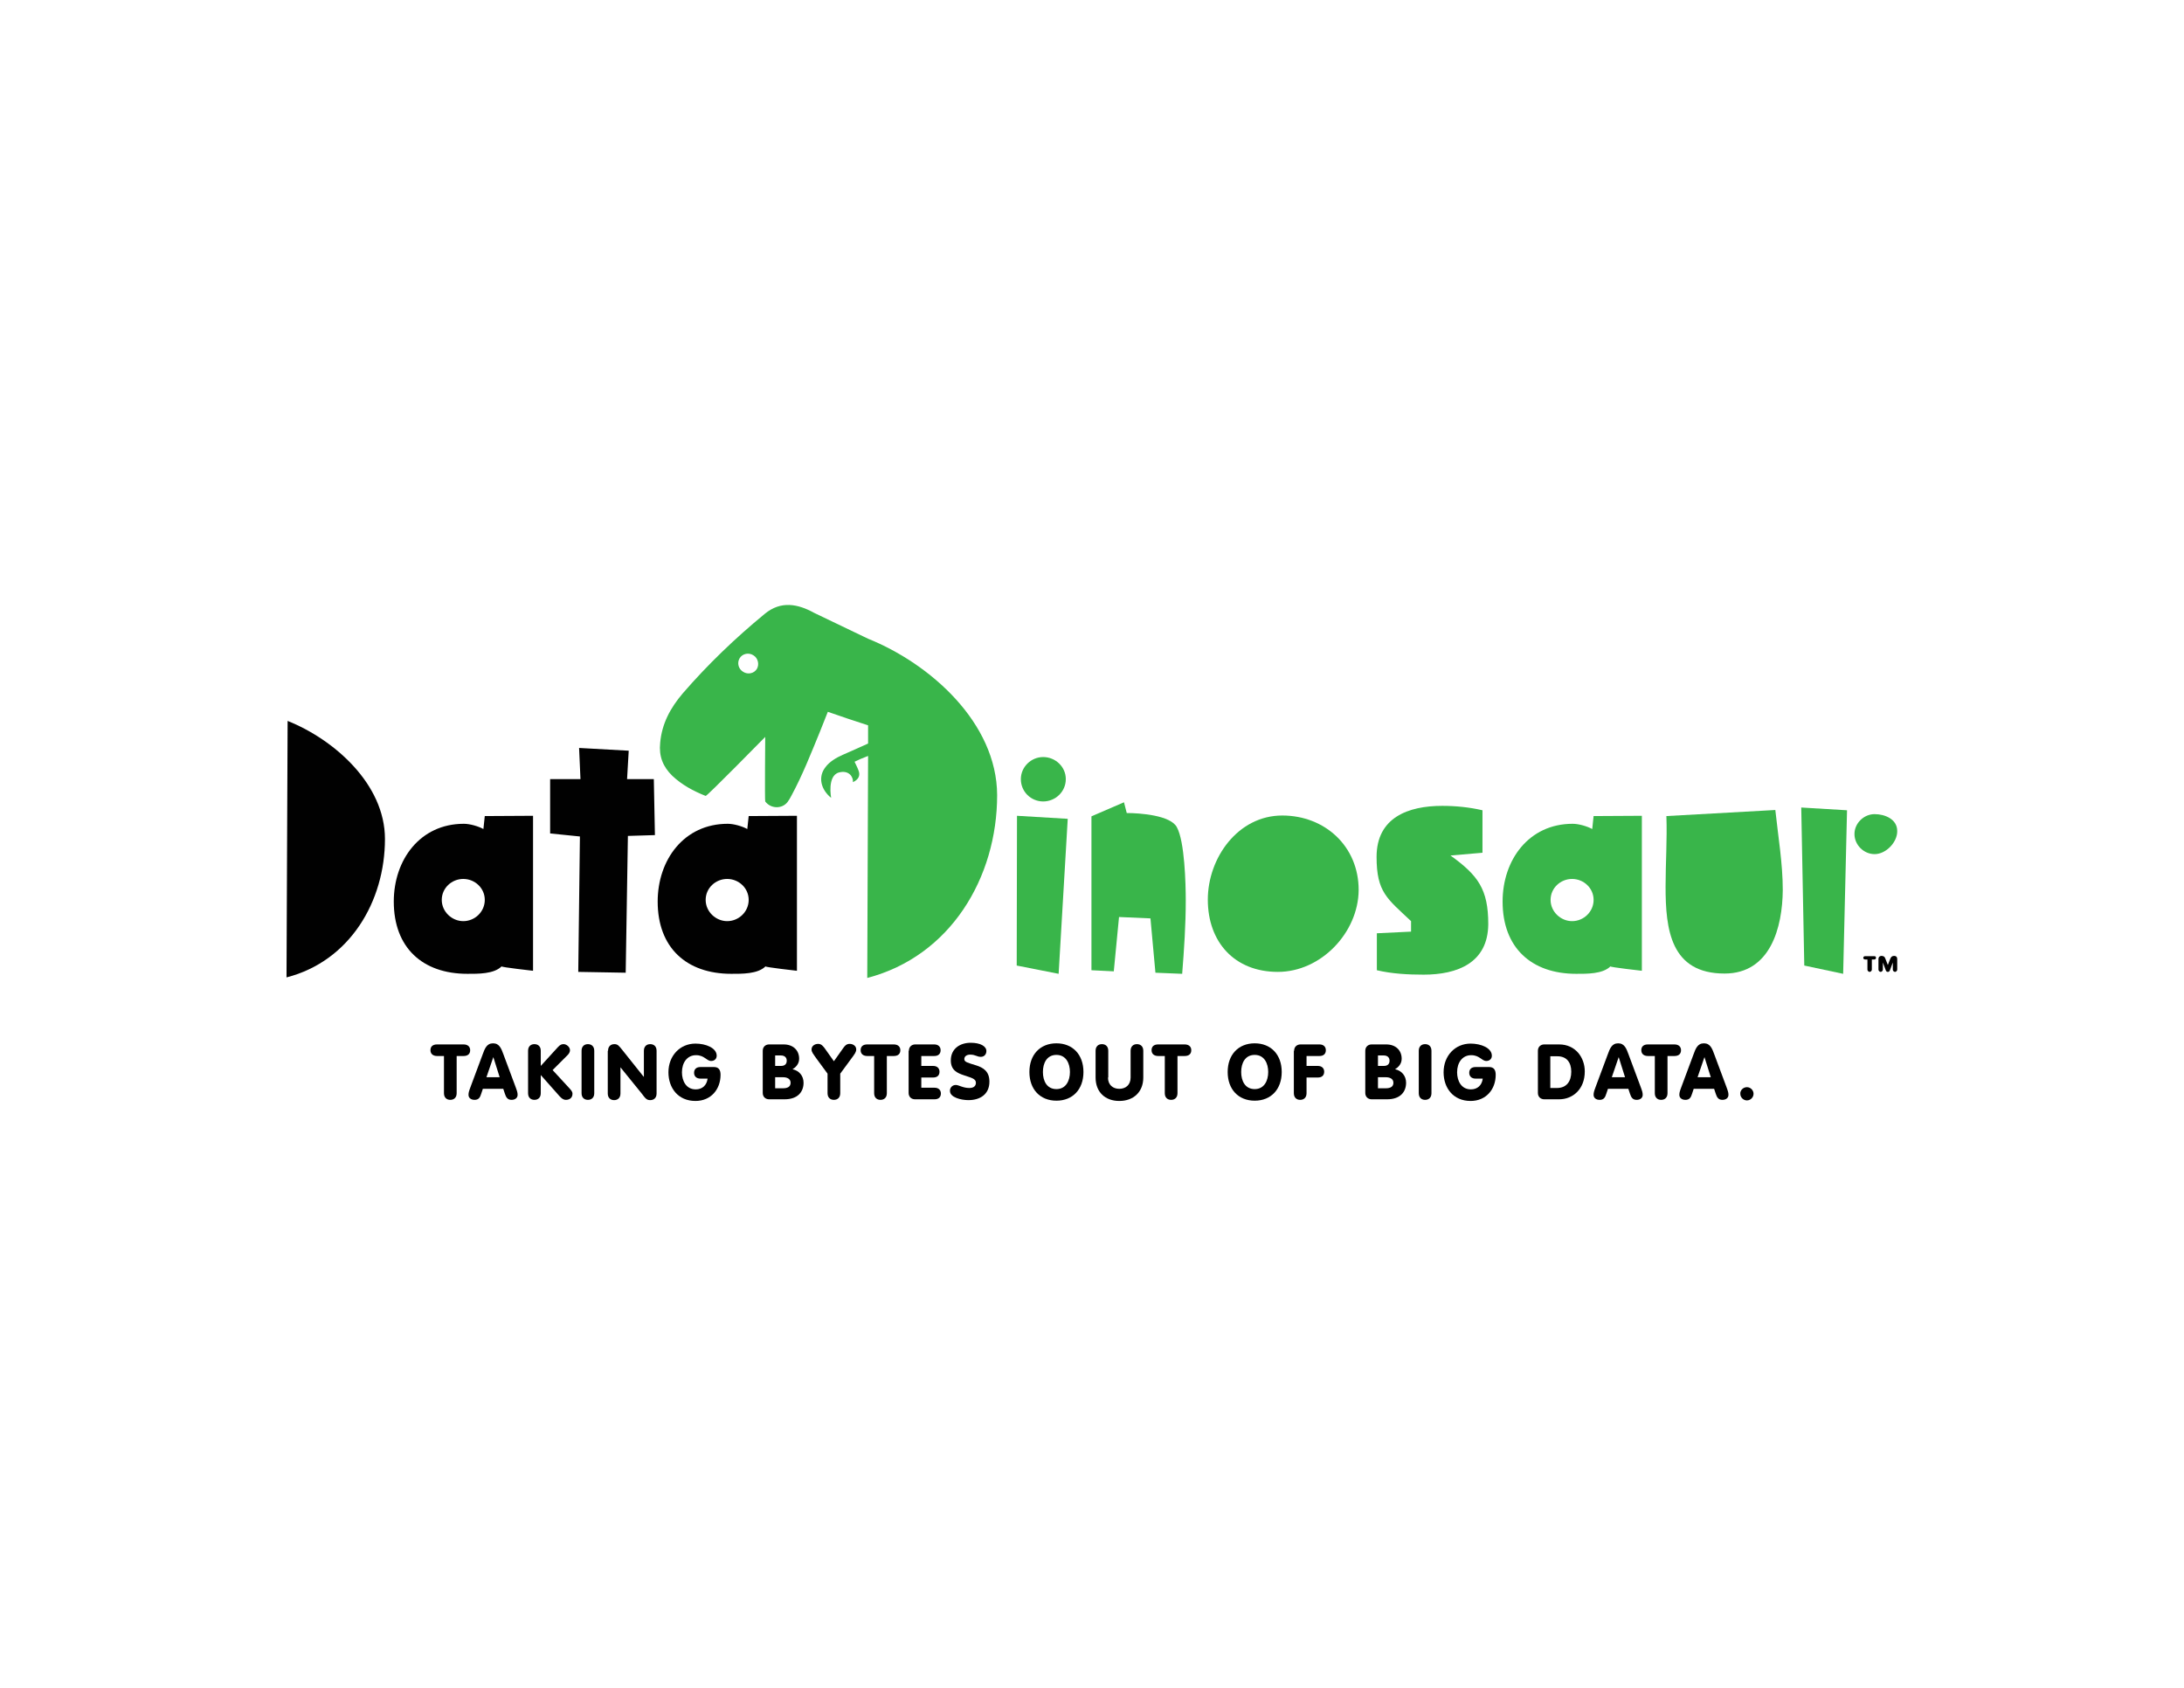
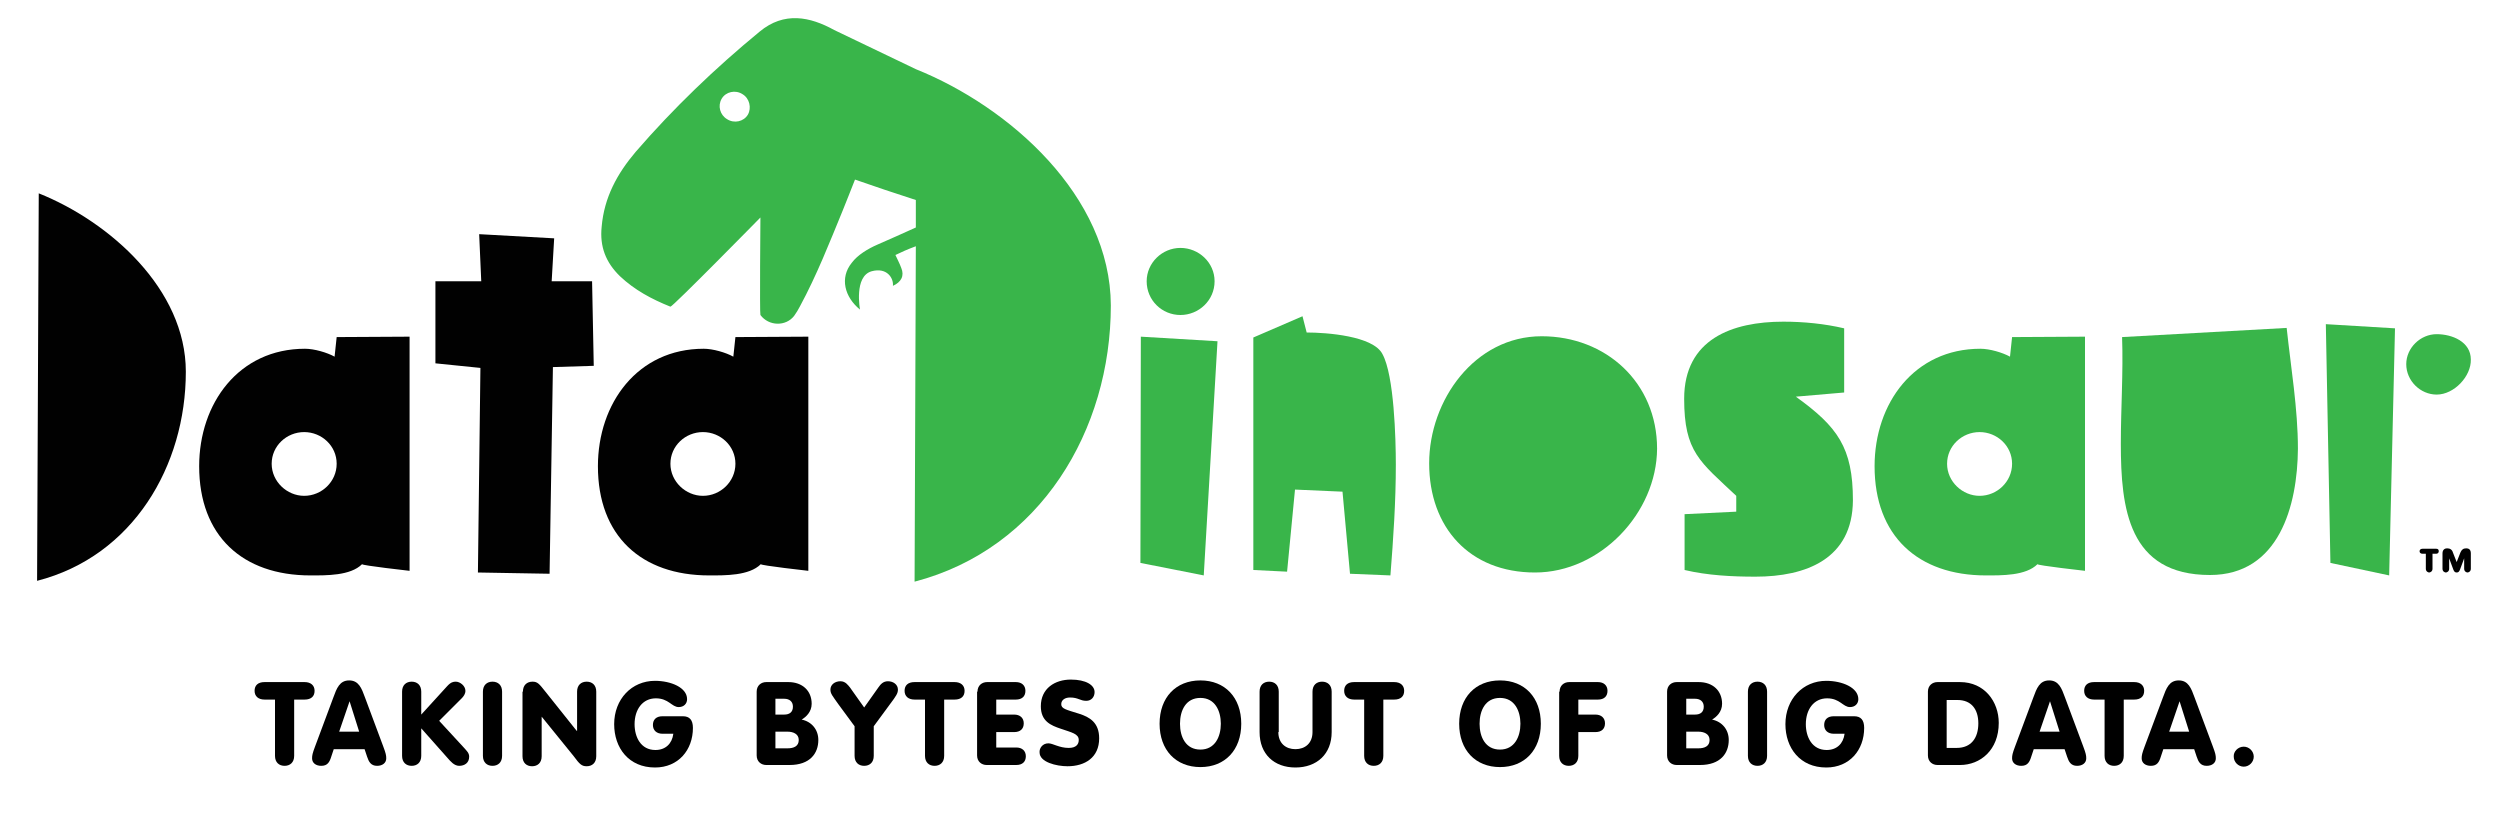
- <svg xmlns="http://www.w3.org/2000/svg" version="1.1" id="Layer_1" x="0px" y="0px" viewBox="0 0 792 612" style="enable-background:new 0 0 792 612;" xml:space="preserve">
+ <svg xmlns="http://www.w3.org/2000/svg" version="1.1" id="Layer_1" x="0px" y="0px" viewBox="95 215 600 195" xml:space="preserve">
  <style type="text/css">
	.st0{fill:#010101;}
	.st1{fill:#39B54A;}
</style>
  <g>
    <g>
      <path class="st0" d="M103.9,354.4l0.4-93c17,6.8,35.3,23,35.3,42.8C139.6,326.8,126.9,348.5,103.9,354.4z" />
      <path class="st0" d="M181.9,350.4c-2.8,2.8-8.6,2.7-12.4,2.7c-16.3,0-26.7-9.5-26.7-26.2c0-15.1,9.5-28.2,25.4-28.2    c2.2,0,5.3,0.9,7.1,1.9l0.5-4.7l17.5-0.1V352C193.3,352,181.7,350.7,181.9,350.4z M168,318.7c-4.2,0-7.8,3.3-7.8,7.6    c0,4.3,3.7,7.7,7.8,7.7c4.2,0,7.8-3.4,7.8-7.7C175.8,322,172.2,318.7,168,318.7z" />
      <path class="st0" d="M227.7,303.1l-0.8,49.6l-17.2-0.3l0.6-49.1l-10.8-1.1v-19.7h11l-0.5-11.3l18,1l-0.6,10.3h9.7l0.4,20.3    L227.7,303.1z" />
      <path class="st0" d="M277.6,350.4c-2.8,2.8-8.6,2.7-12.4,2.7c-16.3,0-26.7-9.5-26.7-26.2c0-15.1,9.5-28.2,25.4-28.2    c2.2,0,5.3,0.9,7.1,1.9l0.5-4.7l17.5-0.1V352C289,352,277.4,350.7,277.6,350.4z M263.7,318.7c-4.2,0-7.8,3.3-7.8,7.6    c0,4.3,3.7,7.7,7.8,7.7c4.2,0,7.8-3.4,7.8-7.7C271.5,322,267.9,318.7,263.7,318.7z" />
      <path class="st1" d="M383.9,353.1l-15.2-3l0.1-54.3l18.4,1.1L383.9,353.1z M378.3,290.6c-4.4,0-8.1-3.5-8.1-8.1c0-4.4,3.7-8,8.1-8    c4.4,0,8.2,3.5,8.2,8C386.5,287.1,382.7,290.6,378.3,290.6z" />
      <path class="st1" d="M428.7,353.1l-9.7-0.4l-1.8-19.7l-11.4-0.5l-1.9,19.7l-8.1-0.4v-55.8l11.8-5.1l1,3.9c4.7,0,16,0.8,18.2,5.2    c2.8,5.1,3.2,20.4,3.2,26.5C430,335.4,429.4,344.3,428.7,353.1z" />
      <path class="st1" d="M463.4,352.4c-15.7,0-25.4-10.8-25.4-26.2c0-15.1,10.9-30.5,27-30.5c15.4,0,27.7,11.1,27.7,27    C492.6,338.1,479.1,352.4,463.4,352.4z" />
      <path class="st1" d="M516.3,353.4c-5.6,0-11.5-0.3-17-1.6v-13.4l12.4-0.6v-3.8c-8.7-8.2-12.5-10.5-12.5-23.3    c0-14.3,11.5-18.5,23.8-18.5c4.9,0,9.9,0.5,14.6,1.6v15.4l-11.6,1c10,7.2,13.7,12.2,13.7,24.9    C539.6,349.2,528.4,353.4,516.3,353.4z" />
      <path class="st1" d="M584,350.4c-2.8,2.8-8.6,2.7-12.4,2.7c-16.3,0-26.7-9.5-26.7-26.2c0-15.1,9.5-28.2,25.4-28.2    c2.2,0,5.3,0.9,7.1,1.9l0.5-4.7l17.5-0.1V352C595.4,352,583.8,350.7,584,350.4z M570.1,318.7c-4.2,0-7.8,3.3-7.8,7.6    c0,4.3,3.7,7.7,7.8,7.7c4.2,0,7.8-3.4,7.8-7.7C577.9,322,574.3,318.7,570.1,318.7z" />
      <path class="st1" d="M625.4,353c-19.6,0-21.4-16-21.4-31.5c0-8.5,0.6-17.1,0.3-25.6l39.5-2.2c1,9.4,2.7,19.4,2.7,29    C646.4,336.3,642,353,625.4,353z" />
      <path class="st1" d="M668.4,353.1l-14.1-3l-1.1-57.3l16.6,1L668.4,353.1z M679.8,309.7c-3.9,0-7.3-3.3-7.3-7.3    c0-3.9,3.4-7.2,7.3-7.2c3.7,0,8.2,1.8,8.2,6.1C688.1,305.3,684,309.7,679.8,309.7z" />
      <path class="st1" d="M314.8,231.6l-19.6-9.4c-5.8-3.2-12-4.5-17.9,0.4c-10.7,8.8-20.7,18.4-29.7,28.8c-4.5,5.3-7.6,11-8.2,18    c-0.5,4.8,1,8.6,4.4,11.9c3.5,3.3,7.6,5.5,12.1,7.3c0.5,0.1,21.6-21.4,21.6-21.4s-0.2,23.1,0,23.4c2,2.7,6.1,2.8,8.1,0.2    c0.5-0.7,1-1.5,1.4-2.3c4-7.4,7.1-15.3,10.3-23.1c0.9-2.3,1.9-4.7,2.9-7.3c4.9,1.7,9.6,3.3,14.6,4.9l0,6.6    c-3.1,1.4-6.2,2.8-9.2,4.1c-2.3,1-4.8,2.5-6.2,4.4c-2.9,3.6-1.7,8.2,2,11.2c0,0-1.5-8,2.8-9.2c3.7-1,5.3,1.7,5.1,3.5    c2-0.9,2.8-2.4,2-4.3c-0.4-1.1-0.9-2-1.4-3.1c1.2-0.6,3-1.4,4.9-2.1l-0.3,80.5c30.2-7.9,47.1-36.4,47.1-66.3    C361.5,262,337.2,240.6,314.8,231.6z M274.5,242.5c-1,1.7-3.3,2.2-5,1.1c-1.7-1-2.3-3.2-1.3-4.9c1-1.7,3.3-2.2,5-1.1    C274.9,238.6,275.4,240.9,274.5,242.5z" />
      <g>
        <path d="M678.8,351.5c0,0.7-0.6,0.9-0.8,0.9s-0.8-0.2-0.8-0.9v-3.6h-0.8c-0.5,0-0.7-0.3-0.7-0.6c0-0.3,0.2-0.6,0.7-0.6h3.3     c0.5,0,0.6,0.3,0.6,0.6c0,0.3-0.2,0.6-0.6,0.6h-0.9V351.5z M685.4,351.7c-0.2,0.5-0.4,0.7-0.8,0.7c-0.4,0-0.6-0.2-0.8-0.7l-1-2.7     h0v2.5c0,0.7-0.6,0.9-0.8,0.9s-0.8-0.2-0.8-0.9v-3.7c0-1,0.7-1.2,1.1-1.2c0.7,0,1.2,0.3,1.4,1l0.9,2.3l0.9-2.3     c0.3-0.7,0.7-1,1.4-1c0.5,0,1.1,0.2,1.1,1.2v3.7c0,0.7-0.6,0.9-0.8,0.9s-0.8-0.2-0.8-0.9V349h0L685.4,351.7z" />
      </g>
    </g>
    <g>
      <path d="M161,382.9h-2.5c-1.5,0-2.4-0.8-2.4-2.1c0-1.3,0.8-2.1,2.4-2.1h9.6c1.5,0,2.4,0.8,2.4,2.1c0,1.3-0.8,2.1-2.4,2.1h-2.5    v13.5c0,1.6-1,2.4-2.3,2.4s-2.3-0.8-2.3-2.4V382.9z" />
      <path d="M175,382.4c0.8-2.2,1.5-4.1,3.8-4.1c2.3,0,3,1.9,3.8,4.1l4.4,11.8c0.6,1.6,0.7,2.1,0.7,2.8c0,1.1-0.9,1.8-2.2,1.8    c-1.5,0-2-1-2.4-2.2l-0.6-1.8h-7.4l-0.6,1.8c-0.4,1.3-0.9,2.2-2.4,2.2c-1.3,0-2.2-0.7-2.2-1.8c0-0.7,0.1-1.2,0.7-2.8L175,382.4z     M178.9,383.3L178.9,383.3l-2.5,7.3h4.8L178.9,383.3z" />
      <path d="M191.5,381c0-1.6,1-2.4,2.3-2.4s2.3,0.8,2.3,2.4v5.5l6.2-6.8c0.9-1,1.5-1.1,2.1-1.1c1,0,2.3,1,2.3,2.2    c0,0.7-0.4,1.3-0.9,1.8l-5.4,5.4l5.9,6.4c0.7,0.8,1.3,1.3,1.3,2.2c0,1.5-1.1,2.2-2.4,2.2c-1.2,0-2.1-1.1-2.8-1.9l-6.3-7.1v6.6    c0,1.6-1,2.4-2.3,2.4s-2.3-0.8-2.3-2.4V381z" />
      <path d="M215.5,396.4c0,1.6-1,2.4-2.3,2.4s-2.3-0.8-2.3-2.4V381c0-1.6,1-2.4,2.3-2.4s2.3,0.8,2.3,2.4V396.4z" />
      <path d="M220.5,381c0-1.6,1-2.4,2.3-2.4c1.2,0,1.6,0.5,3.1,2.4l7.5,9.4h0.1V381c0-1.6,1-2.4,2.3-2.4s2.3,0.8,2.3,2.4v15.5    c0,1.6-1,2.4-2.3,2.4c-1.2,0-1.7-0.5-3.1-2.4L225,387H225v9.5c0,1.6-1,2.4-2.3,2.4s-2.3-0.8-2.3-2.4V381z" />
      <path d="M258.9,386.9c1.6,0,2.4,0.9,2.4,2.8c0,5.3-3.5,9.5-9.1,9.5c-6.3,0-9.8-4.7-9.8-10.4c0-6,4.2-10.4,9.8-10.4    c3.8,0,7.7,1.6,7.7,4.4c0,1.1-0.8,1.9-2,1.9c-1.7,0-2.4-2.1-5.5-2.1c-3.2,0-5.1,2.7-5.1,6.2c0,3.1,1.5,6.2,5,6.2    c2.4,0,4-1.5,4.3-3.9H254c-1.4,0-2.3-0.8-2.3-2.1c0-1.3,0.8-2.1,2.3-2.1H258.9z" />
      <path d="M276.6,381c0-1.5,1.1-2.3,2.3-2.3h5.3c3.4,0,5.6,2.1,5.6,5.2c0,2-1.4,3.2-2.4,3.8c2.4,0.5,4,2.4,4,4.9c0,3.2-2,6-6.9,6    h-5.6c-1.2,0-2.3-0.8-2.3-2.3V381z M281.1,386.5h2.1c1.3,0,2.1-0.6,2.1-1.9c0-1.2-0.8-1.9-2.1-1.9h-2.1V386.5z M281.1,394.6h2.9    c1.5,0,2.7-0.5,2.7-2s-1.4-2-2.7-2h-2.9V394.6z" />
      <path d="M300.1,389.3l-3.9-5.3c-1.4-2-1.9-2.5-1.9-3.5c0-1.2,1.1-2,2.4-2c1.2,0,1.8,0.9,2.3,1.5l3.4,4.8l3.4-4.8    c0.5-0.7,1.1-1.5,2.3-1.5c1.3,0,2.4,0.8,2.4,2c0,0.9-0.4,1.5-1.9,3.5l-3.9,5.3v7.1c0,1.6-1,2.4-2.3,2.4c-1.3,0-2.3-0.8-2.3-2.4    V389.3z" />
      <path d="M317,382.9h-2.5c-1.5,0-2.4-0.8-2.4-2.1c0-1.3,0.8-2.1,2.4-2.1h9.6c1.5,0,2.4,0.8,2.4,2.1c0,1.3-0.8,2.1-2.4,2.1h-2.5    v13.5c0,1.6-1,2.4-2.3,2.4s-2.3-0.8-2.3-2.4V382.9z" />
      <path d="M329.6,381c0-1.5,1.1-2.3,2.3-2.3h6.9c1.4,0,2.3,0.8,2.3,2.1c0,1.3-0.8,2.1-2.3,2.1h-4.7v3.6h4.3c1.4,0,2.3,0.8,2.3,2.1    c0,1.3-0.8,2.1-2.3,2.1h-4.3v3.7h4.8c1.4,0,2.3,0.8,2.3,2.1c0,1.3-0.8,2.1-2.3,2.1h-7.1c-1.2,0-2.3-0.8-2.3-2.3V381z" />
      <path d="M346.6,393.4c1.1,0,2.6,1.1,4.9,1.1c1.8,0,2.4-0.9,2.4-1.9c0-1.5-1.7-1.8-4.3-2.7c-2.4-0.8-4.8-1.8-4.8-5.4    c0-4.3,3.4-6.4,7.2-6.4c3.6,0,5.7,1.3,5.7,3c0,1.2-0.8,2.1-2,2.1c-1.5,0-1.9-0.8-3.9-0.8c-1.2,0-2.1,0.6-2.1,1.6    c0,1.1,1.1,1.3,4.3,2.3c2.5,0.8,4.8,2.1,4.8,5.9c0,4.6-3.4,6.7-7.6,6.7c-2.7,0-6.7-1-6.7-3.3C344.4,394.6,345.2,393.4,346.6,393.4    z" />
      <path d="M392.9,388.7c0,6.3-3.9,10.4-9.8,10.4s-9.8-4.1-9.8-10.4s3.9-10.4,9.8-10.4S392.9,382.4,392.9,388.7z M378.2,388.7    c0,3.2,1.4,6.2,4.9,6.2s4.9-3.1,4.9-6.2s-1.4-6.2-4.9-6.2S378.2,385.5,378.2,388.7z" />
      <path d="M401.8,390.7c0,2.7,1.8,4.1,4.1,4.1s4.1-1.4,4.1-4.1V381c0-1.6,1-2.4,2.3-2.4s2.3,0.8,2.3,2.4v9.7c0,5.3-3.6,8.5-8.7,8.5    s-8.6-3.2-8.6-8.5V381c0-1.6,1-2.4,2.3-2.4c1.3,0,2.3,0.8,2.3,2.4V390.7z" />
      <path d="M422.5,382.9H420c-1.5,0-2.4-0.8-2.4-2.1c0-1.3,0.8-2.1,2.4-2.1h9.6c1.5,0,2.4,0.8,2.4,2.1c0,1.3-0.8,2.1-2.4,2.1H427    v13.5c0,1.6-1,2.4-2.3,2.4c-1.3,0-2.3-0.8-2.3-2.4V382.9z" />
      <path d="M464.8,388.7c0,6.3-3.9,10.4-9.8,10.4s-9.8-4.1-9.8-10.4s3.9-10.4,9.8-10.4S464.8,382.4,464.8,388.7z M450.1,388.7    c0,3.2,1.4,6.2,4.9,6.2s4.9-3.1,4.9-6.2s-1.4-6.2-4.9-6.2S450.1,385.5,450.1,388.7z" />
      <path d="M469.3,381c0-1.5,1.1-2.3,2.3-2.3h6.9c1.4,0,2.3,0.8,2.3,2.1c0,1.3-0.8,2.1-2.3,2.1h-4.7v3.6h4.1c1.4,0,2.3,0.8,2.3,2.1    s-0.8,2.1-2.3,2.1h-4.1v5.7c0,1.6-1,2.4-2.3,2.4c-1.3,0-2.3-0.8-2.3-2.4V381z" />
      <path d="M495.1,381c0-1.5,1.1-2.3,2.3-2.3h5.3c3.4,0,5.6,2.1,5.6,5.2c0,2-1.4,3.2-2.4,3.8c2.4,0.5,4,2.4,4,4.9c0,3.2-2,6-6.9,6    h-5.6c-1.2,0-2.3-0.8-2.3-2.3V381z M499.7,386.5h2.1c1.3,0,2.1-0.6,2.1-1.9c0-1.2-0.8-1.9-2.1-1.9h-2.1V386.5z M499.7,394.6h2.9    c1.5,0,2.7-0.5,2.7-2s-1.4-2-2.7-2h-2.9V394.6z" />
      <path d="M519.1,396.4c0,1.6-1,2.4-2.3,2.4c-1.3,0-2.3-0.8-2.3-2.4V381c0-1.6,1-2.4,2.3-2.4c1.3,0,2.3,0.8,2.3,2.4V396.4z" />
      <path d="M540,386.9c1.6,0,2.4,0.9,2.4,2.8c0,5.3-3.5,9.5-9.1,9.5c-6.3,0-9.8-4.7-9.8-10.4c0-6,4.2-10.4,9.8-10.4    c3.8,0,7.7,1.6,7.7,4.4c0,1.1-0.8,1.9-2,1.9c-1.7,0-2.4-2.1-5.5-2.1c-3.2,0-5.1,2.7-5.1,6.2c0,3.1,1.5,6.2,5,6.2    c2.4,0,4-1.5,4.3-3.9h-2.6c-1.4,0-2.3-0.8-2.3-2.1c0-1.3,0.8-2.1,2.3-2.1H540z" />
      <path d="M557.7,381c0-1.5,1.1-2.3,2.3-2.3h5.4c5.9,0,9.3,4.7,9.3,9.8c0,6.5-4.4,10.1-9.3,10.1h-5.4c-1.2,0-2.3-0.8-2.3-2.3V381z     M562.2,394.5h2.4c3.5,0,5.2-2.4,5.2-5.9c0-3.4-1.7-5.6-5-5.6h-2.6V394.5z" />
      <path d="M583,382.4c0.8-2.2,1.5-4.1,3.8-4.1c2.3,0,3,1.9,3.8,4.1l4.4,11.8c0.6,1.6,0.7,2.1,0.7,2.8c0,1.1-0.9,1.8-2.2,1.8    c-1.5,0-2-1-2.4-2.2l-0.6-1.8h-7.4l-0.6,1.8c-0.4,1.3-0.9,2.2-2.4,2.2c-1.3,0-2.2-0.7-2.2-1.8c0-0.7,0.1-1.2,0.7-2.8L583,382.4z     M587,383.3L587,383.3l-2.5,7.3h4.8L587,383.3z" />
      <path d="M600.1,382.9h-2.5c-1.5,0-2.4-0.8-2.4-2.1c0-1.3,0.8-2.1,2.4-2.1h9.6c1.5,0,2.4,0.8,2.4,2.1c0,1.3-0.8,2.1-2.4,2.1h-2.5    v13.5c0,1.6-1,2.4-2.3,2.4c-1.3,0-2.3-0.8-2.3-2.4V382.9z" />
      <path d="M614.1,382.4c0.8-2.2,1.5-4.1,3.8-4.1c2.3,0,3,1.9,3.8,4.1l4.4,11.8c0.6,1.6,0.7,2.1,0.7,2.8c0,1.1-0.9,1.8-2.2,1.8    c-1.5,0-2-1-2.4-2.2l-0.6-1.8h-7.4l-0.6,1.8c-0.4,1.3-0.9,2.2-2.4,2.2c-1.3,0-2.2-0.7-2.2-1.8c0-0.7,0.1-1.2,0.7-2.8L614.1,382.4z     M618.1,383.3L618.1,383.3l-2.5,7.3h4.8L618.1,383.3z" />
      <path d="M633.5,394.2c1.3,0,2.4,1.1,2.4,2.4c0,1.3-1.1,2.4-2.4,2.4c-1.3,0-2.4-1.1-2.4-2.4C631,395.4,632.1,394.2,633.5,394.2z" />
    </g>
  </g>
</svg>
